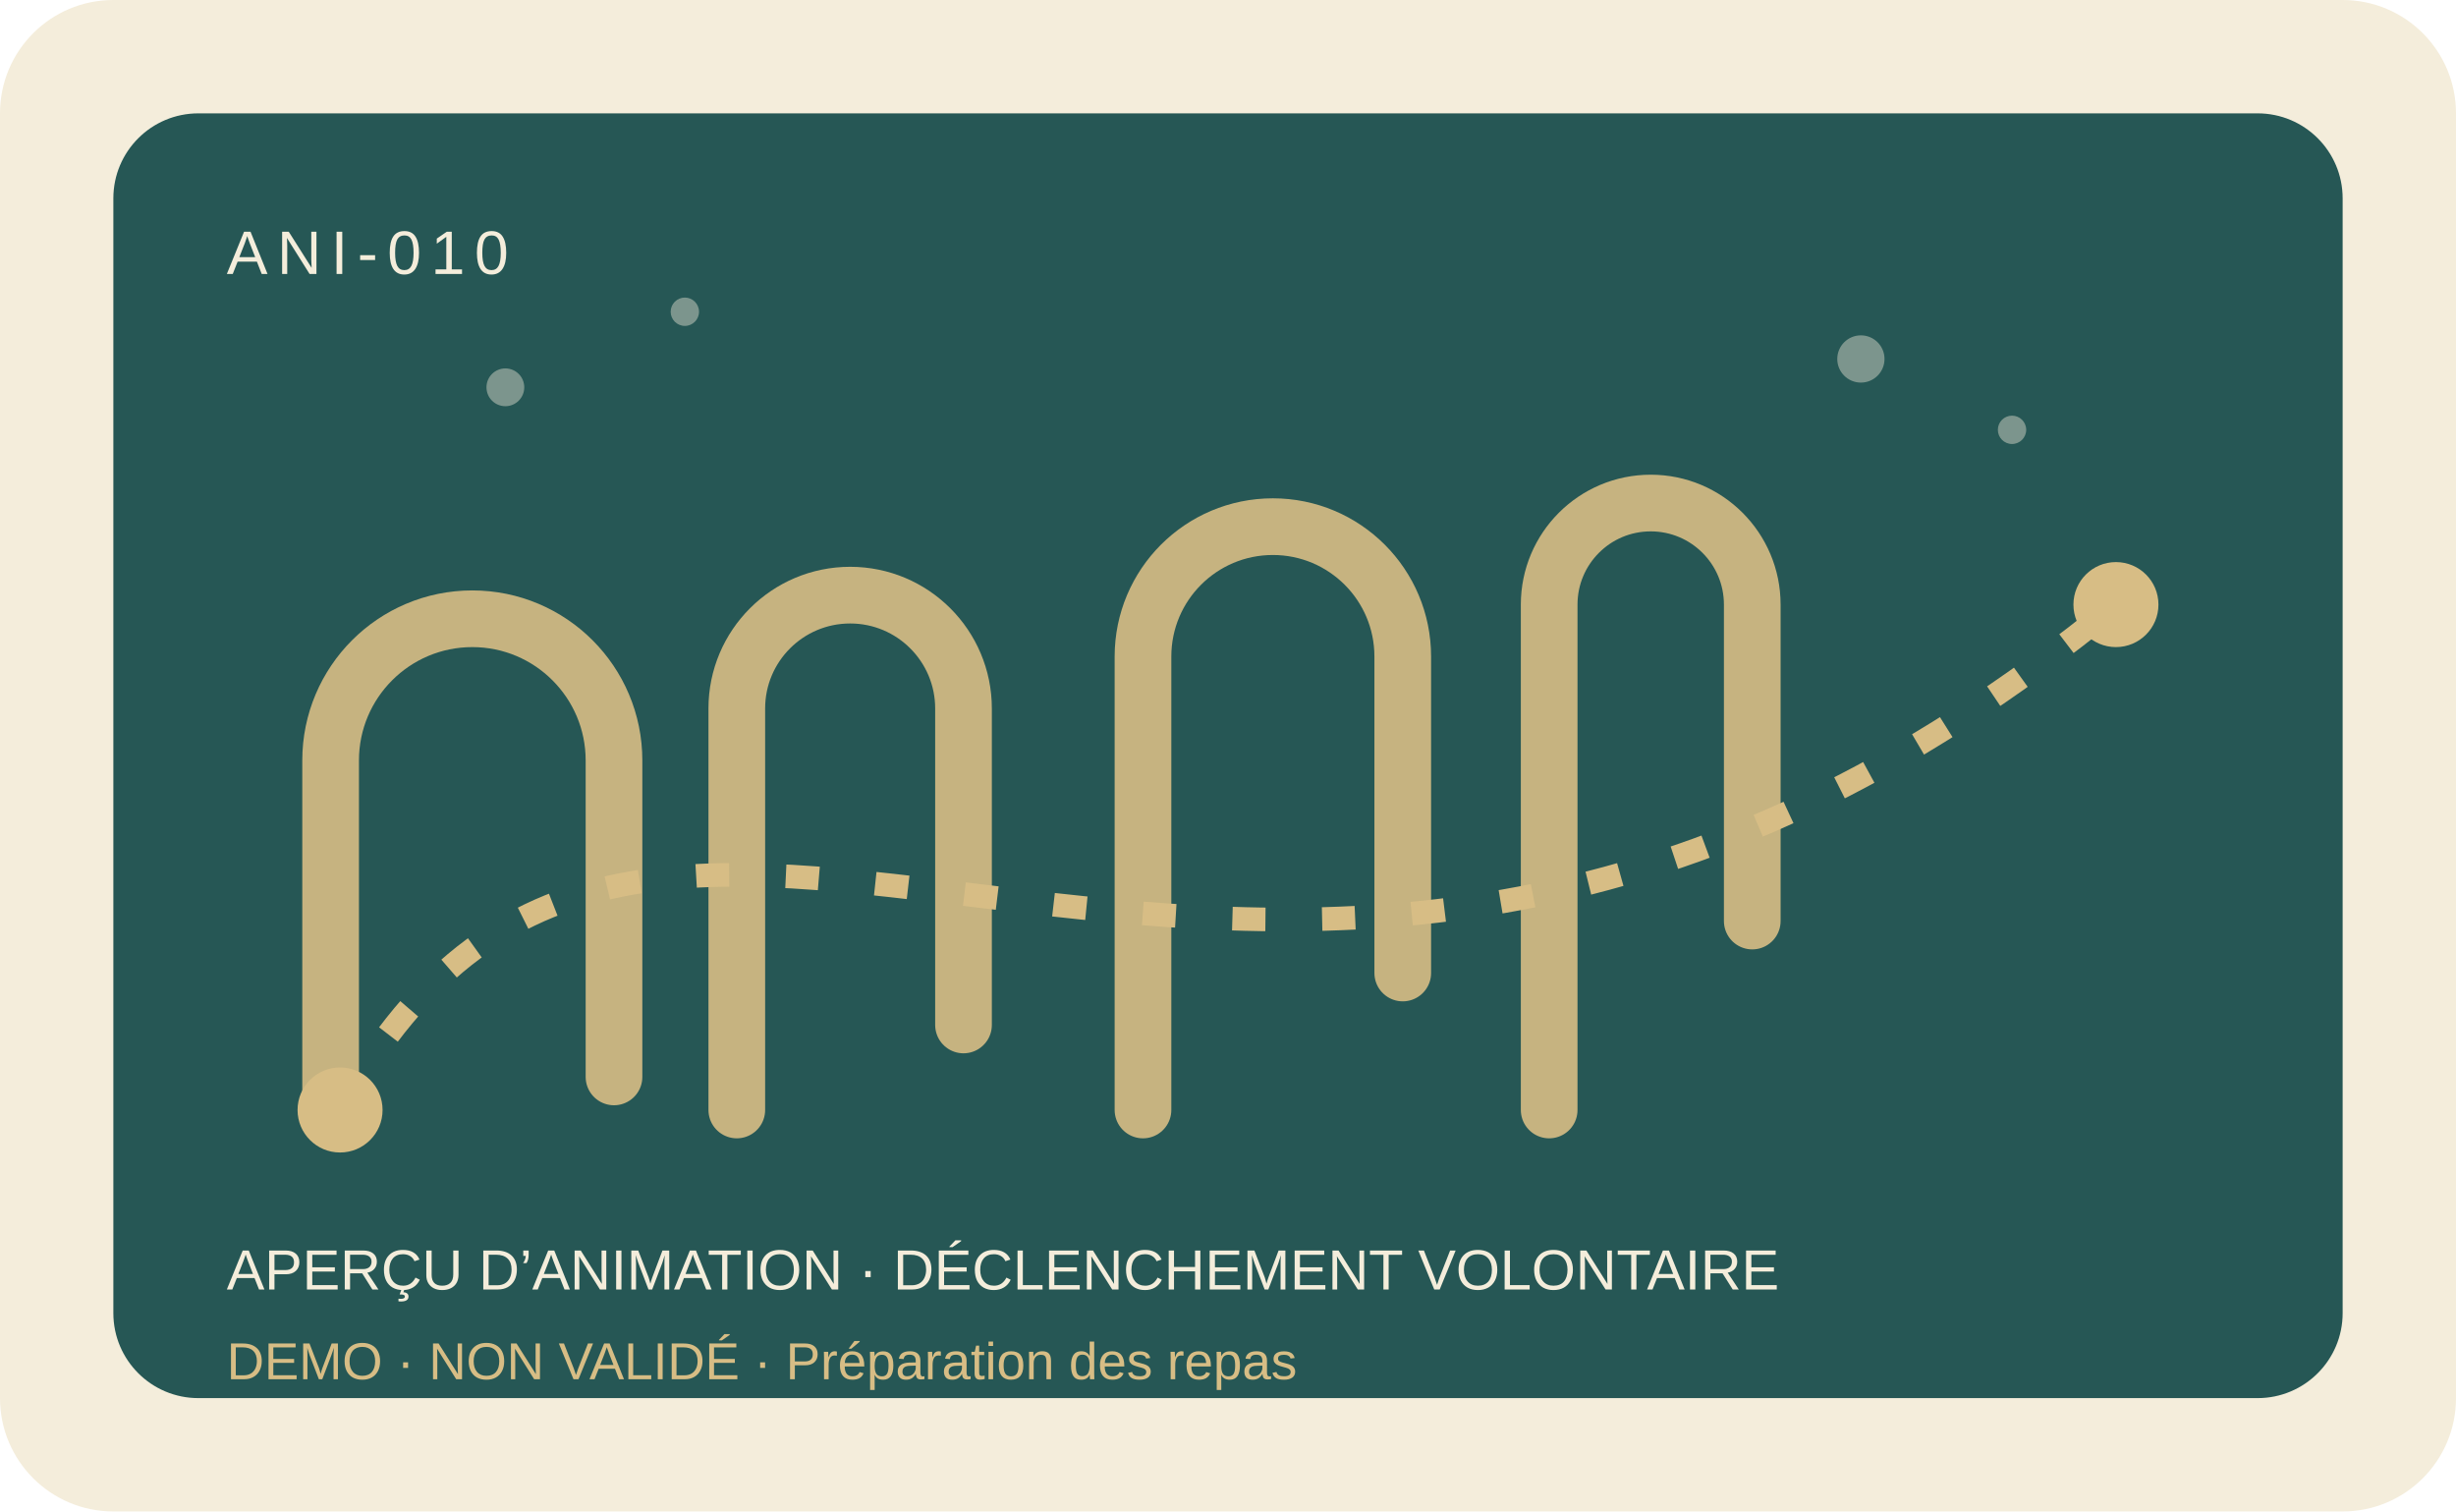
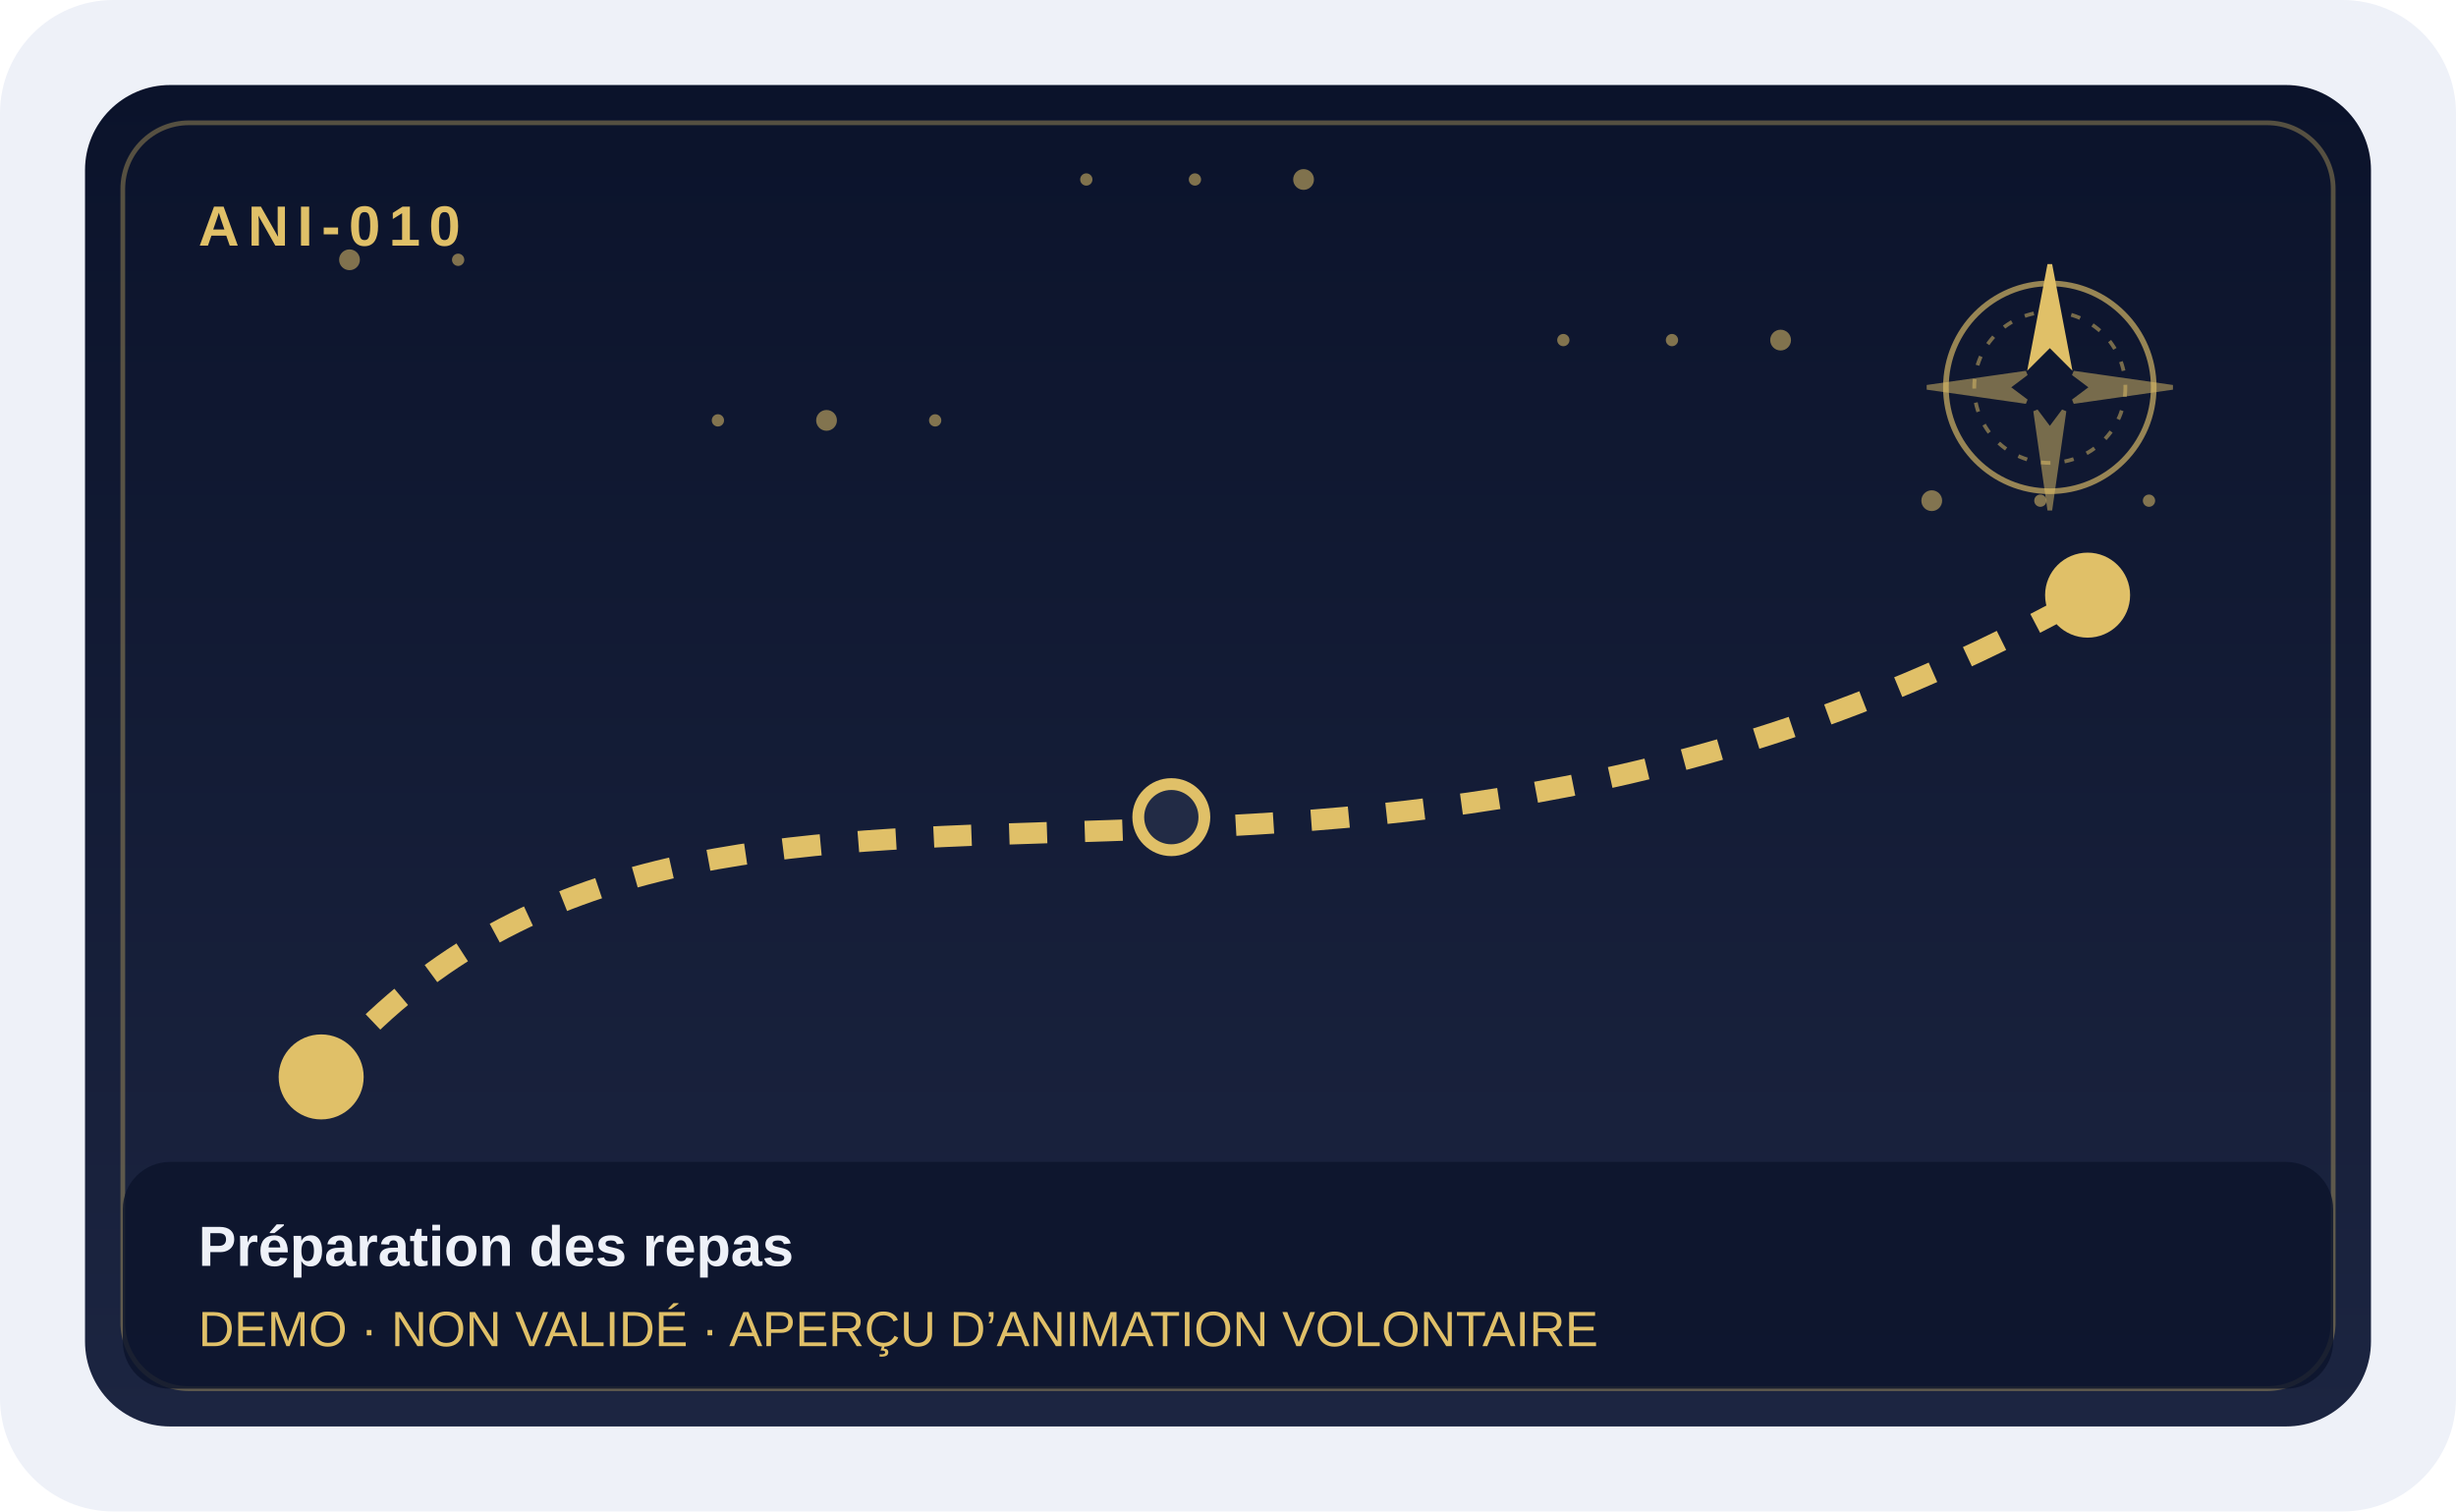
<svg xmlns="http://www.w3.org/2000/svg" viewBox="0 0 520 320" role="img" aria-labelledby="title desc">
-   <rect width="520" height="320" rx="24" fill="#f4eddb" />
-   <rect x="24" y="24" width="472" height="272" rx="18" fill="#1d514f" opacity=".96" />
-   <g opacity=".9">
-     <path d="M70 235V161a30 30 0 0 1 60 0v67" fill="none" stroke="#d7bd85" stroke-width="12" stroke-linecap="round" />
-     <path d="M156 235V150a24 24 0 0 1 48 0v67" fill="none" stroke="#d7bd85" stroke-width="12" stroke-linecap="round" />
-     <path d="M242 235V139a27.5 27.5 0 0 1 55 0v67" fill="none" stroke="#d7bd85" stroke-width="12" stroke-linecap="round" />
-     <path d="M328 235V128a21.5 21.5 0 0 1 43 0v67" fill="none" stroke="#d7bd85" stroke-width="12" stroke-linecap="round" />
+   <defs>
+     <linearGradient id="sky-ani-010" x1="0" y1="0" x2="0" y2="1">
+       <stop offset="0%" stop-color="#0b132b" />
+       <stop offset="100%" stop-color="#1c2541" />
+     </linearGradient>
+   </defs>
+   <rect width="520" height="320" rx="24" fill="#eef1f8" />
+   <rect x="18" y="18" width="484" height="284" rx="18" fill="url(#sky-ani-010)" />
+   <rect x="26" y="26" width="468" height="268" rx="14" fill="none" stroke="#e0c068" stroke-width="1" opacity="0.35" />
+   <g fill="#e0c068" opacity="0.55">
+     <circle cx="377" cy="72" r="2.2" />
+     <circle cx="198" cy="89" r="1.3" />
+     <circle cx="455" cy="106" r="1.3" />
+     <circle cx="276" cy="38" r="2.2" />
+     <circle cx="97" cy="55" r="1.3" />
+     <circle cx="354" cy="72" r="1.3" />
+     <circle cx="175" cy="89" r="2.2" />
+     <circle cx="432" cy="106" r="1.3" />
+     <circle cx="253" cy="38" r="1.3" />
+     <circle cx="74" cy="55" r="2.2" />
+     <circle cx="331" cy="72" r="1.3" />
+     <circle cx="152" cy="89" r="1.3" />
+     <circle cx="409" cy="106" r="2.2" />
+     <circle cx="230" cy="38" r="1.3" />
  </g>
-   <path d="M72 235 C140 111, 266 277, 448 128" fill="none" stroke="#d7bd85" stroke-width="5" stroke-dasharray="7 12" />
-   <circle cx="72" cy="235" r="9" fill="#d7bd85" />
-   <circle cx="448" cy="128" r="9" fill="#d7bd85" />
-   <g fill="#f4eddb" opacity=".42">
-     <circle cx="107" cy="82" r="4" />
-     <circle cx="145" cy="66" r="3" />
-     <circle cx="394" cy="76" r="5" />
-     <circle cx="426" cy="91" r="3" />
+   <g transform="translate(434,82)" stroke="#e0c068" fill="none">
+     <circle cx="0" cy="0" r="22" stroke-width="1.2" opacity="0.65" />
+     <circle cx="0" cy="0" r="16" stroke-width="0.8" stroke-dasharray="2 3" opacity="0.5" />
+     <polygon points="0,-26 4,-5 0,-9 -4,-5" fill="#e0c068" />
+     <polygon points="0,26 3,5 0,9 -3,5" fill="#e0c068" opacity="0.5" />
+     <polygon points="-26,0 -5,-3 -9,0 -5,3" fill="#e0c068" opacity="0.5" />
+     <polygon points="26,0 5,-3 9,0 5,3" fill="#e0c068" opacity="0.5" />
  </g>
-   <text x="48" y="58" fill="#f4eddb" font-family="Arial, sans-serif" font-size="13" letter-spacing="2">ANI-010</text>
-   <text x="48" y="273" fill="#f4eddb" font-family="Arial, sans-serif" font-size="12">APERÇU D’ANIMATION · DÉCLENCHEMENT VOLONTAIRE</text>
-   <text x="48" y="292" fill="#d7bd85" font-family="Arial, sans-serif" font-size="11">DEMO · NON VALIDÉ · Préparation des repas</text>
+   <path d="M68 228 C148 133, 276 219, 442 126" fill="none" stroke="#e0c068" stroke-width="4.5" stroke-dasharray="8 8" />
+   <circle cx="68" cy="228" r="9" fill="#e0c068" />
+   <circle cx="248" cy="173" r="7" fill="#222b45" stroke="#e0c068" stroke-width="2.5" />
+   <circle cx="442" cy="126" r="9" fill="#e0c068" />
+   <rect x="26" y="246" width="468" height="48" rx="10" fill="#0b132b" opacity="0.82" />
+   <text x="42" y="52" fill="#e0c068" font-family="Arial, sans-serif" font-size="12" font-weight="bold" letter-spacing="1.8">ANI-010</text>
+   <text x="42" y="268" fill="#eef1f8" font-family="Arial, sans-serif" font-size="12" font-weight="bold">Préparation des repas</text>
+   <text x="42" y="285" fill="#e0c068" font-family="Arial, sans-serif" font-size="10.5">DEMO · NON VALIDÉ · APERÇU D’ANIMATION VOLONTAIRE</text>
</svg>
